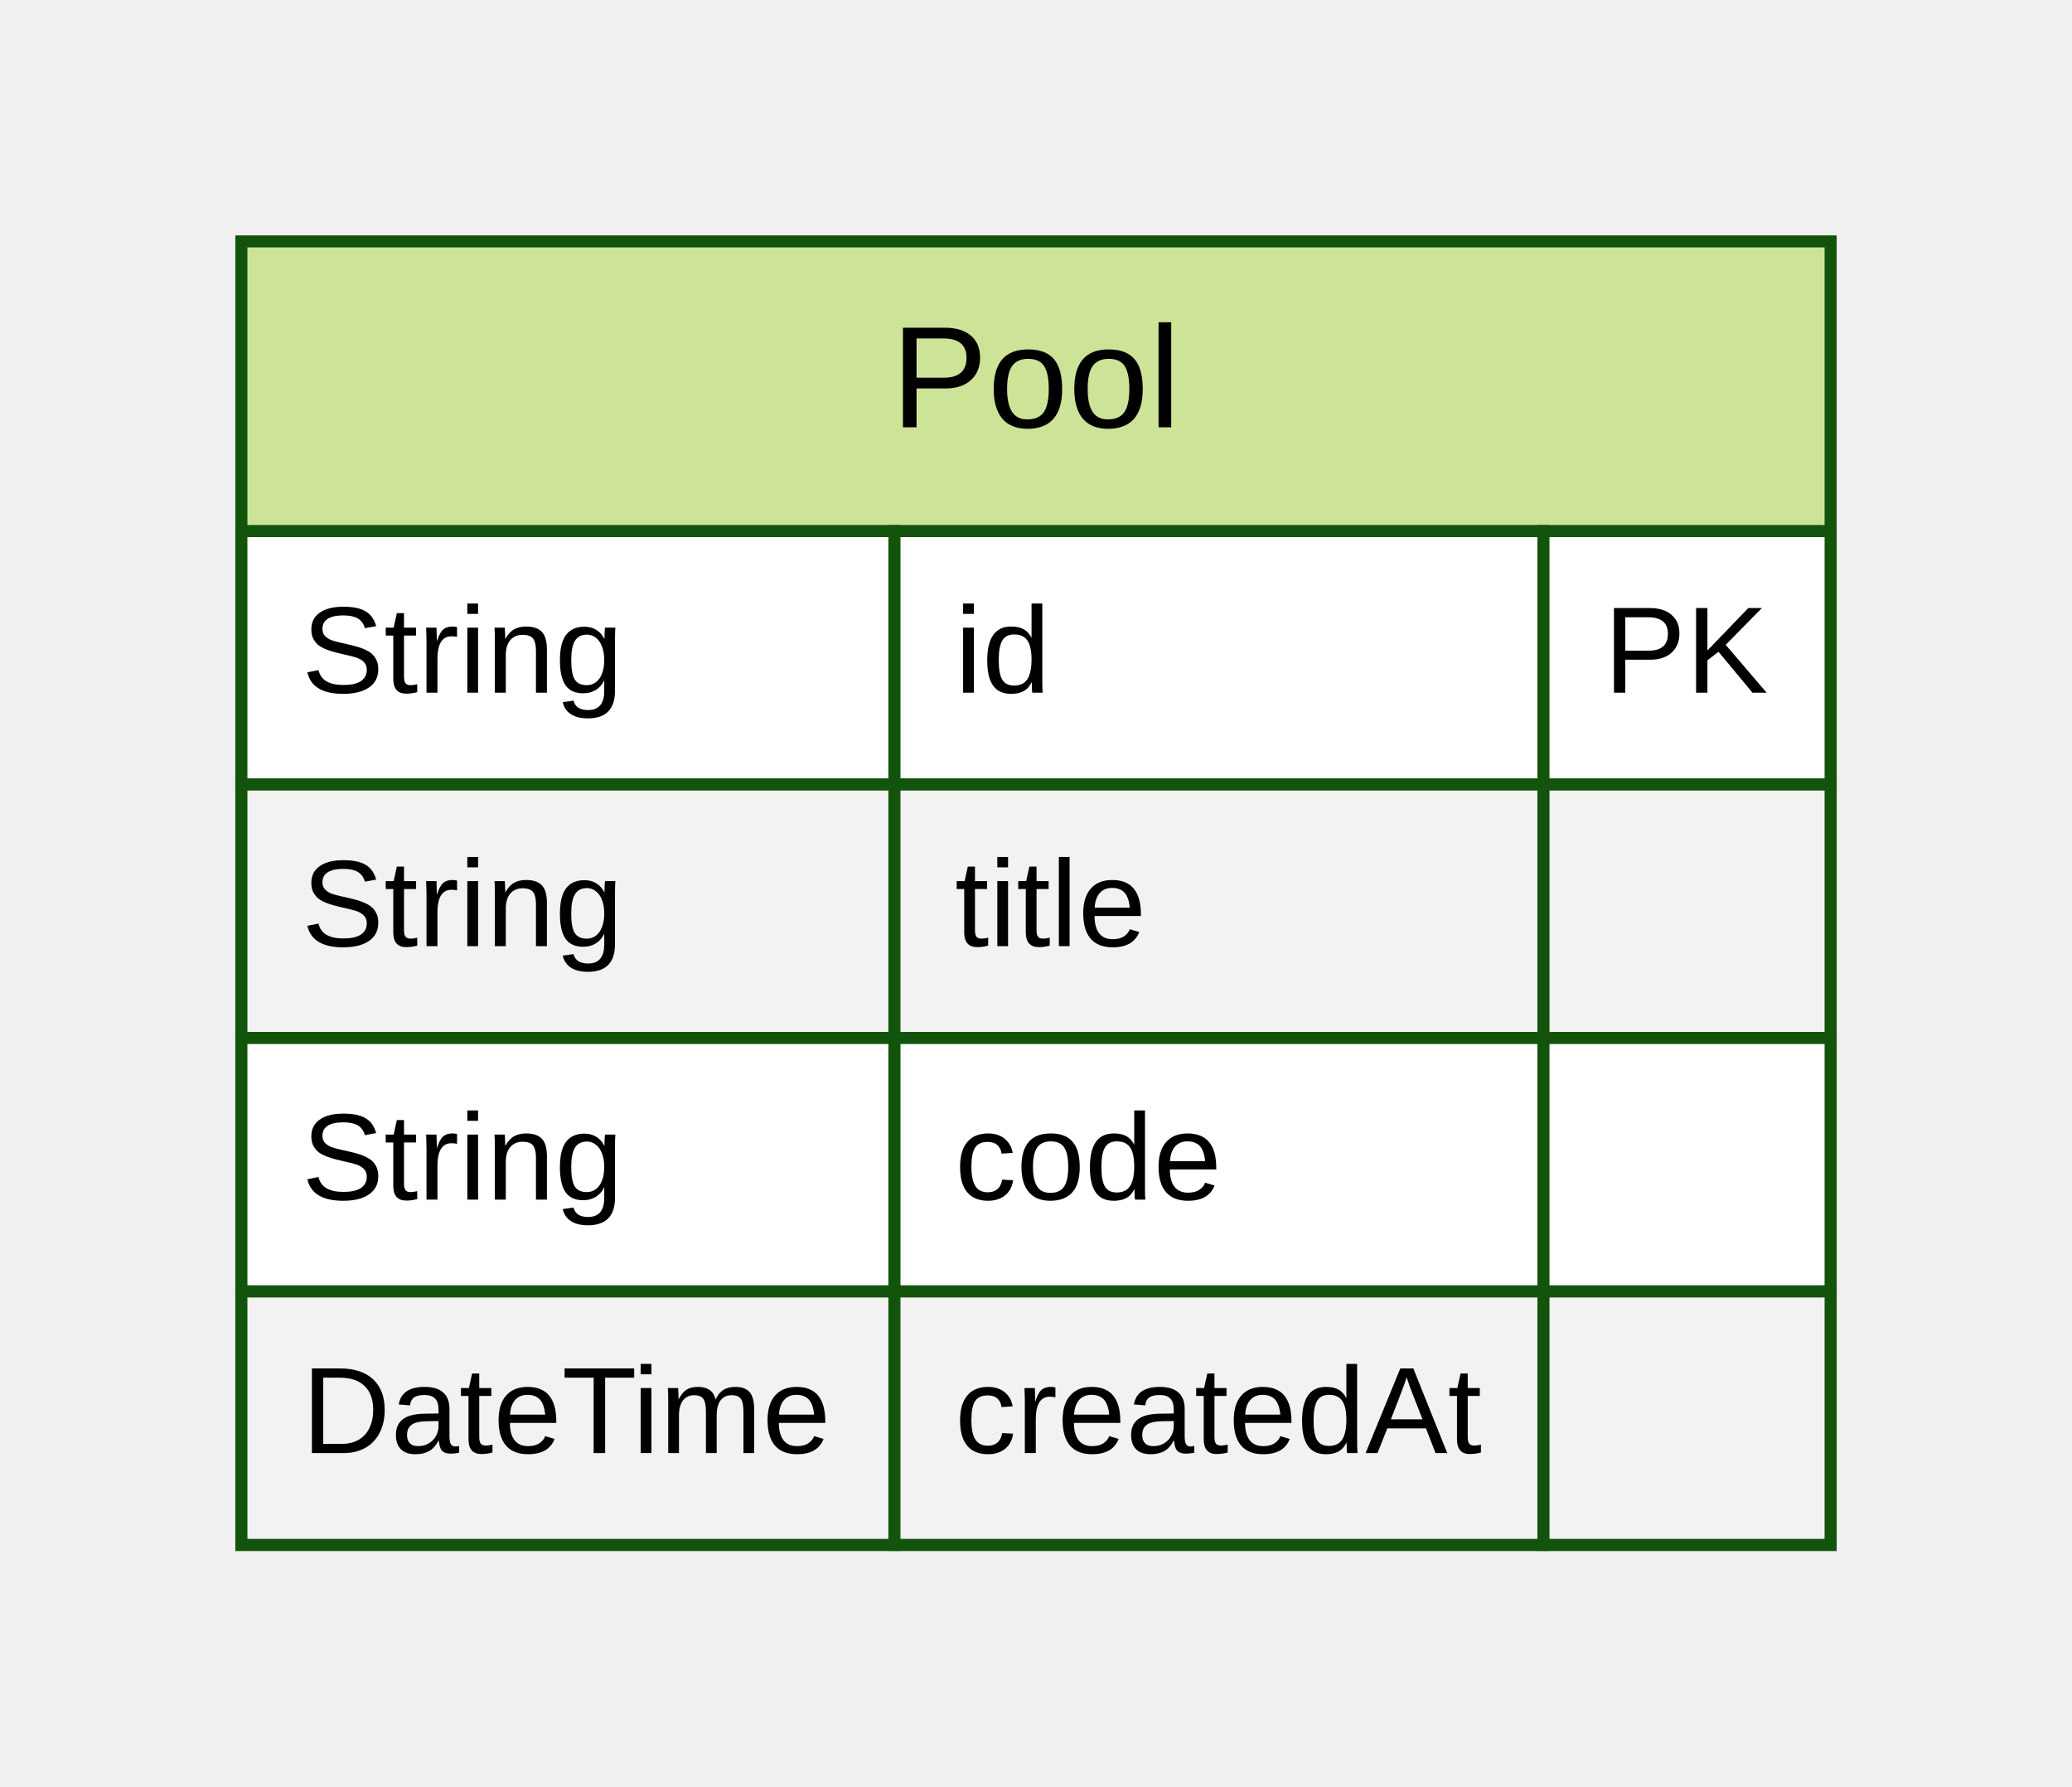
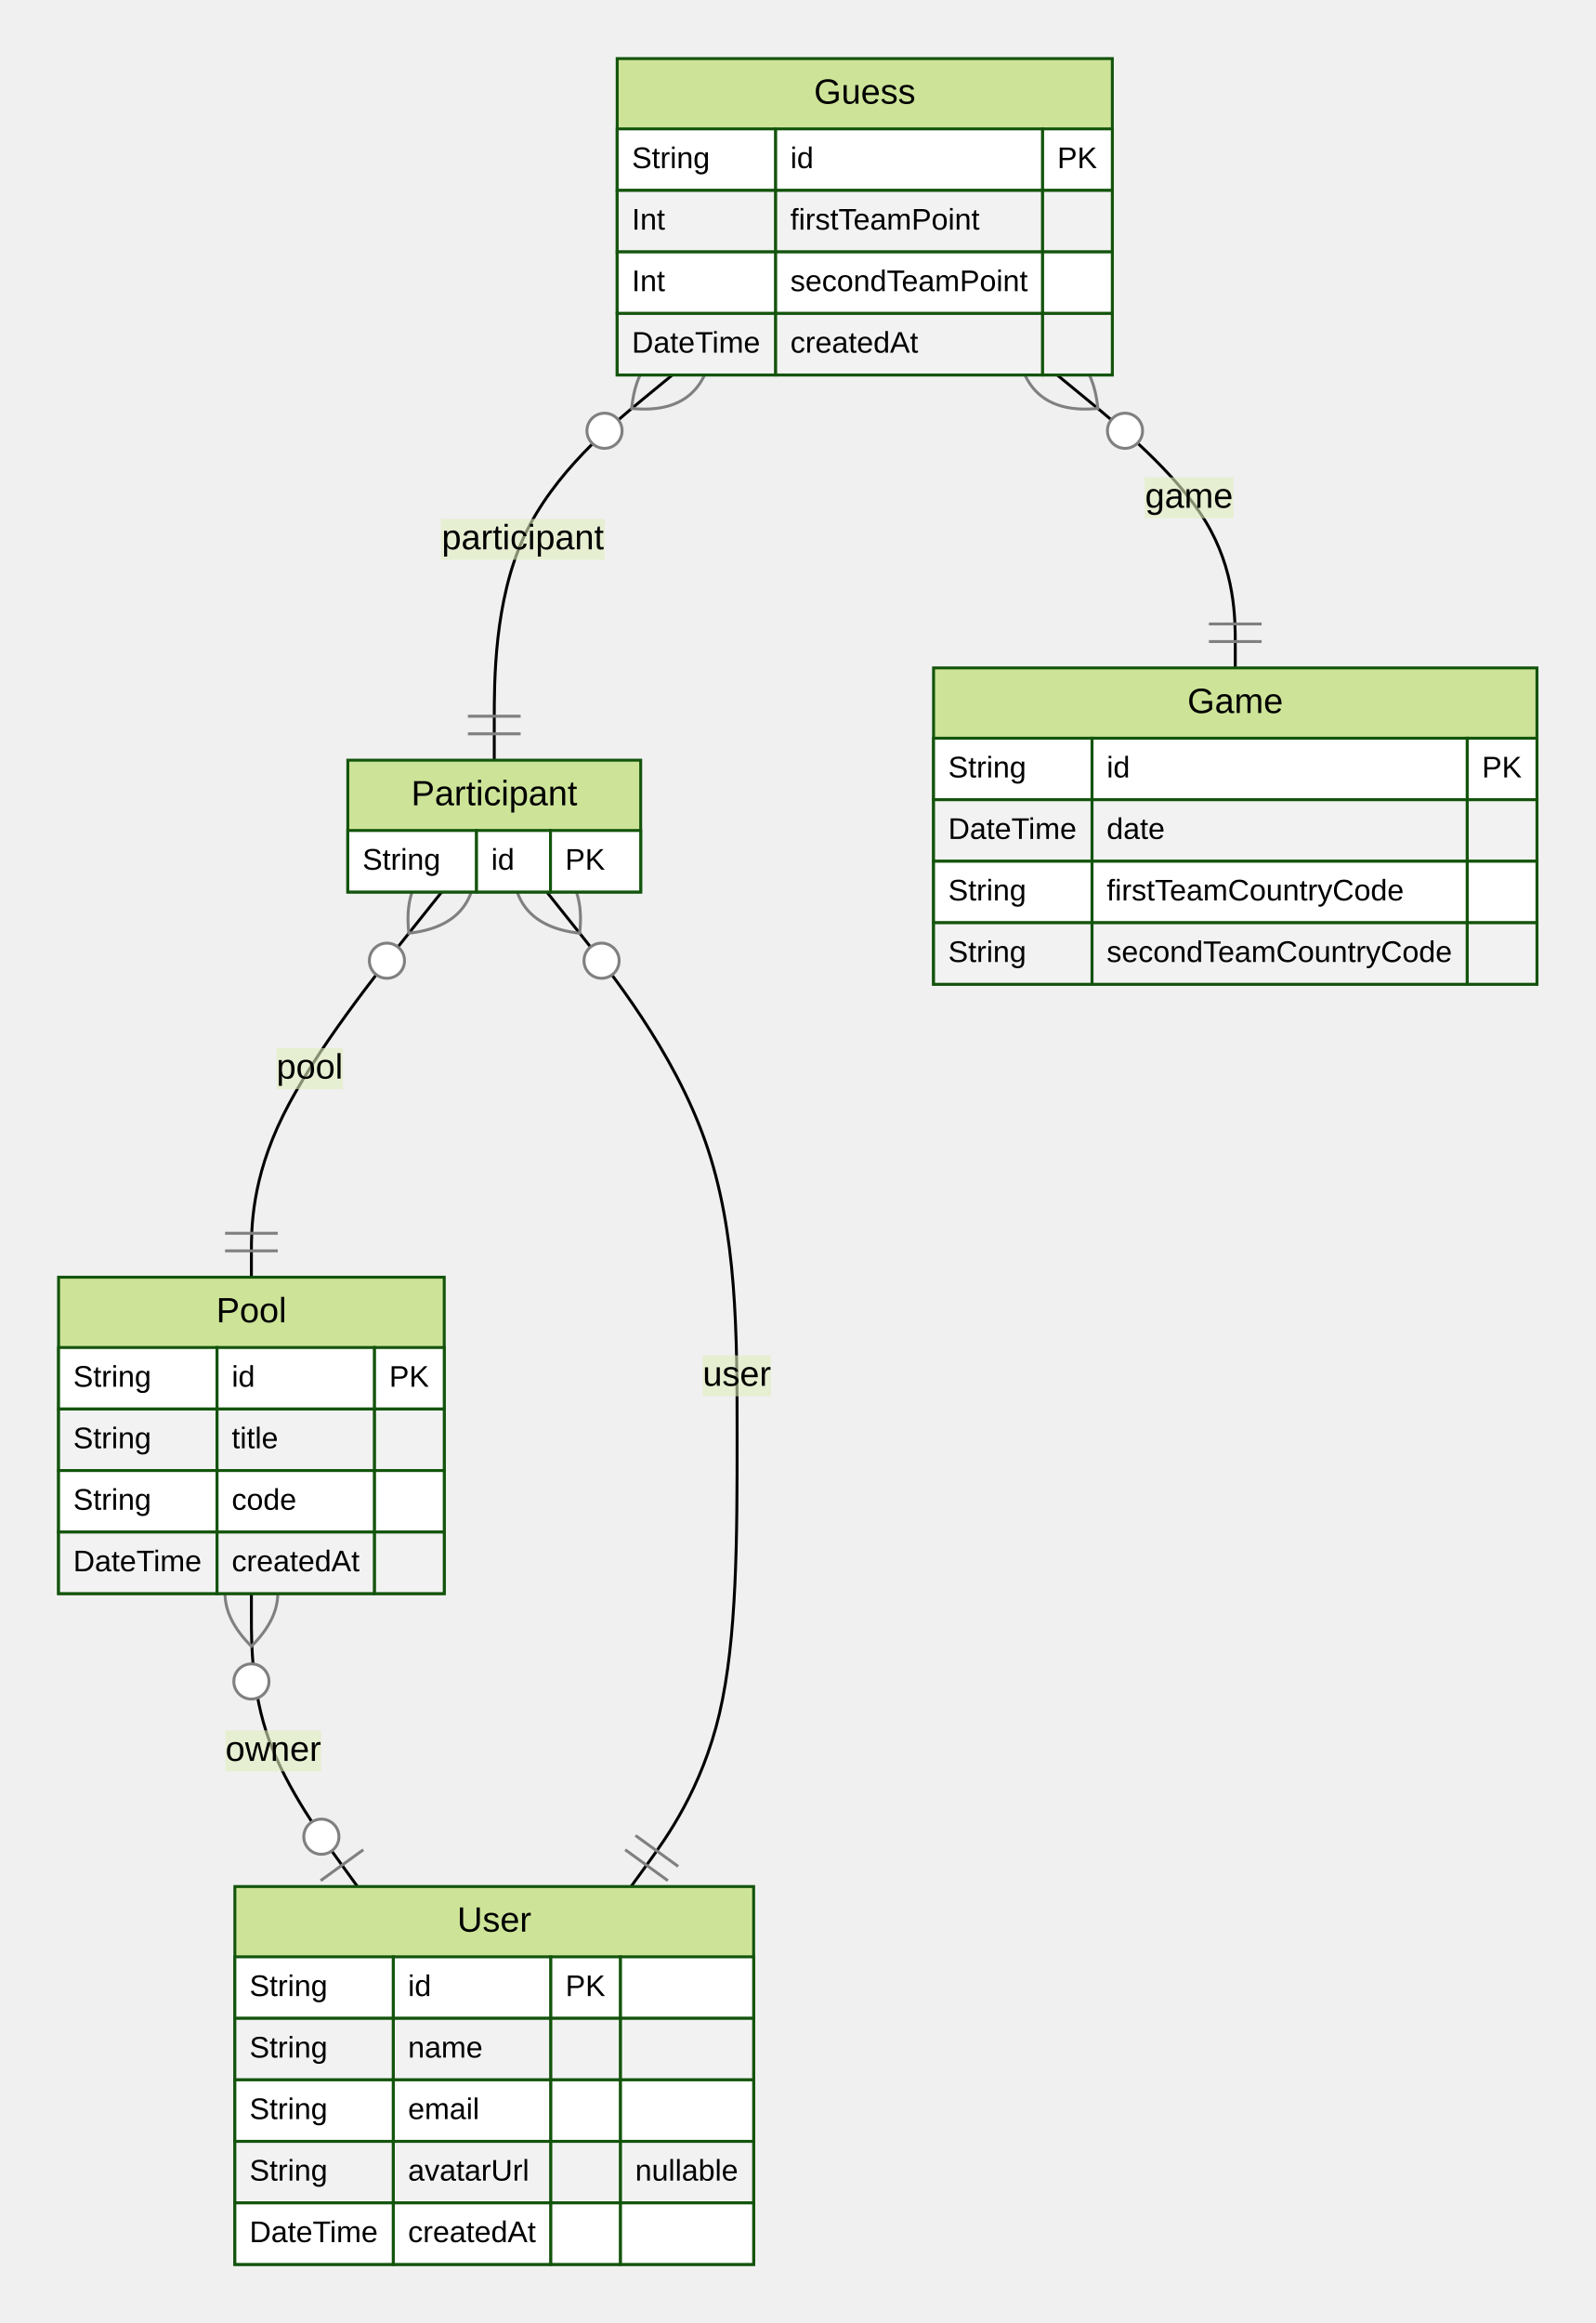
- <svg xmlns="http://www.w3.org/2000/svg" aria-labelledby="chart-title-mermaid-0 chart-desc-mermaid-0" role="img" viewBox="0 0 171.683 148" style="max-width: 171.683px; background-color: white;" width="100%" id="mermaid-0">
+ <svg xmlns="http://www.w3.org/2000/svg" aria-labelledby="chart-title-mermaid-0 chart-desc-mermaid-0" role="img" viewBox="0 0 544.791 793" style="max-width: 544.791px; background-color: white;" width="100%" id="mermaid-0">
  <style>#mermaid-0 {font-family:"trebuchet ms",verdana,arial,sans-serif;font-size:16px;fill:#000000;}#mermaid-0 .error-icon{fill:#552222;}#mermaid-0 .error-text{fill:#552222;stroke:#552222;}#mermaid-0 .edge-thickness-normal{stroke-width:2px;}#mermaid-0 .edge-thickness-thick{stroke-width:3.5px;}#mermaid-0 .edge-pattern-solid{stroke-dasharray:0;}#mermaid-0 .edge-pattern-dashed{stroke-dasharray:3;}#mermaid-0 .edge-pattern-dotted{stroke-dasharray:2;}#mermaid-0 .marker{fill:#000000;stroke:#000000;}#mermaid-0 .marker.cross{stroke:#000000;}#mermaid-0 svg{font-family:"trebuchet ms",verdana,arial,sans-serif;font-size:16px;}#mermaid-0 .entityBox{fill:#cde498;stroke:#13540c;}#mermaid-0 .attributeBoxOdd{fill:#ffffff;stroke:#13540c;}#mermaid-0 .attributeBoxEven{fill:#f2f2f2;stroke:#13540c;}#mermaid-0 .relationshipLabelBox{fill:hsl(78.158, 58.462%, 84.51%);opacity:0.7;background-color:hsl(78.158, 58.462%, 84.51%);}#mermaid-0 .relationshipLabelBox rect{opacity:0.5;}#mermaid-0 .relationshipLine{stroke:#000000;}#mermaid-0 :root{--mermaid-font-family:"trebuchet ms",verdana,arial,sans-serif;}</style>
  <g />
  <defs>
    <marker orient="auto" markerHeight="18" markerWidth="18" refY="9" refX="0" id="ONLY_ONE_START">
      <path d="M9,0 L9,18 M15,0 L15,18" fill="none" stroke="gray" />
    </marker>
  </defs>
  <defs>
    <marker orient="auto" markerHeight="18" markerWidth="18" refY="9" refX="18" id="ONLY_ONE_END">
      <path d="M3,0 L3,18 M9,0 L9,18" fill="none" stroke="gray" />
    </marker>
  </defs>
  <defs>
    <marker orient="auto" markerHeight="18" markerWidth="30" refY="9" refX="0" id="ZERO_OR_ONE_START">
      <circle r="6" cy="9" cx="21" fill="white" stroke="gray" />
      <path d="M9,0 L9,18" fill="none" stroke="gray" />
    </marker>
  </defs>
  <defs>
    <marker orient="auto" markerHeight="18" markerWidth="30" refY="9" refX="30" id="ZERO_OR_ONE_END">
      <circle r="6" cy="9" cx="9" fill="white" stroke="gray" />
      <path d="M21,0 L21,18" fill="none" stroke="gray" />
    </marker>
  </defs>
  <defs>
    <marker orient="auto" markerHeight="36" markerWidth="45" refY="18" refX="18" id="ONE_OR_MORE_START">
      <path d="M0,18 Q 18,0 36,18 Q 18,36 0,18 M42,9 L42,27" fill="none" stroke="gray" />
    </marker>
  </defs>
  <defs>
    <marker orient="auto" markerHeight="36" markerWidth="45" refY="18" refX="27" id="ONE_OR_MORE_END">
      <path d="M3,9 L3,27 M9,18 Q27,0 45,18 Q27,36 9,18" fill="none" stroke="gray" />
    </marker>
  </defs>
  <defs>
    <marker orient="auto" markerHeight="36" markerWidth="57" refY="18" refX="18" id="ZERO_OR_MORE_START">
      <circle r="6" cy="18" cx="48" fill="white" stroke="gray" />
      <path d="M0,18 Q18,0 36,18 Q18,36 0,18" fill="none" stroke="gray" />
    </marker>
  </defs>
  <defs>
    <marker orient="auto" markerHeight="36" markerWidth="57" refY="18" refX="39" id="ZERO_OR_MORE_END">
      <circle r="6" cy="18" cx="9" fill="white" stroke="gray" />
      <path d="M21,18 Q39,0 57,18 Q39,36 21,18" fill="none" stroke="gray" />
    </marker>
  </defs>
-   <g transform="translate(20,20 )" id="Pool">
+   <path marker-start="url(#ZERO_OR_MORE_START)" marker-end="url(#ZERO_OR_ONE_END)" fill="none" stroke="gray" d="M85.841,544L85.841,552.333C85.841,560.667,85.841,577.333,91.876,594C97.911,610.667,109.981,627.333,116.016,635.667L122.051,644" class="er relationshipLine" />
+   <path marker-start="url(#ZERO_OR_MORE_START)" marker-end="url(#ONLY_ONE_END)" fill="none" stroke="gray" d="M186.702,304.5L197.532,318.083C208.362,331.667,230.023,358.833,240.853,389.75C251.683,420.667,251.683,455.333,251.683,490C251.683,524.667,251.683,559.333,245.648,585C239.613,610.667,227.543,627.333,221.508,635.667L215.473,644" class="er relationshipLine" />
+   <path marker-start="url(#ZERO_OR_MORE_START)" marker-end="url(#ONLY_ONE_END)" fill="none" stroke="gray" d="M150.823,304.5L139.992,318.083C129.162,331.667,107.502,358.833,96.672,380.75C85.841,402.667,85.841,419.333,85.841,427.667L85.841,436" class="er relationshipLine" />
+   <path marker-start="url(#ZERO_OR_MORE_START)" marker-end="url(#ONLY_ONE_END)" fill="none" stroke="gray" d="M229.583,128L219.446,136.333C209.309,144.667,189.036,161.333,178.899,183.25C168.762,205.167,168.762,232.333,168.762,245.917L168.762,259.5" class="er relationshipLine" />
+   <path marker-start="url(#ZERO_OR_MORE_START)" marker-end="url(#ONLY_ONE_END)" fill="none" stroke="gray" d="M360.956,128L371.093,136.333C381.23,144.667,401.503,161.333,411.64,178C421.777,194.667,421.777,211.333,421.777,219.667L421.777,228" class="er relationshipLine" />
+   <g transform="translate(20,436 )" id="Pool">
    <rect height="108" width="131.683" y="0" x="0" stroke="gray" fill-opacity="100%" fill="honeydew" class="er entityBox" />
    <text transform="translate(65.84149,12)" style="font-family: &quot;trebuchet ms&quot;, verdana, arial, sans-serif;; font-size: 12px" text-anchor="middle" dominant-baseline="middle" y="0" x="0" id="entity-Pool" class="er entityLabel">Pool</text>
    <rect height="21" width="54.113" y="24" x="0" stroke="gray" fill-opacity="100%" fill="honeydew" class="er attributeBoxOdd" />
    <text transform="translate(5,34.5)" style="font-family: &quot;trebuchet ms&quot;, verdana, arial, sans-serif;; font-size: 10.2px" text-anchor="left" dominant-baseline="middle" y="0" x="0" id="entity-Pool-attr-1-type" class="er entityLabel">String</text>
    <rect height="21" width="53.775" y="24" x="54.113" stroke="gray" fill-opacity="100%" fill="honeydew" class="er attributeBoxOdd" />
    <text transform="translate(59.11313,34.5)" style="font-family: &quot;trebuchet ms&quot;, verdana, arial, sans-serif;; font-size: 10.2px" text-anchor="left" dominant-baseline="middle" y="0" x="0" id="entity-Pool-attr-1-name" class="er entityLabel">id</text>
    <rect height="21" width="23.795" y="24" x="107.888" stroke="gray" fill-opacity="100%" fill="honeydew" class="er attributeBoxOdd" />
    <text transform="translate(112.888,34.5)" style="font-family: &quot;trebuchet ms&quot;, verdana, arial, sans-serif;; font-size: 10.2px" text-anchor="left" dominant-baseline="middle" y="0" x="0" id="entity-Pool-attr-1-key" class="er entityLabel">PK</text>
    <rect height="21" width="54.113" y="45" x="0" stroke="gray" fill-opacity="100%" fill="honeydew" class="er attributeBoxEven" />
    <text transform="translate(5,55.5)" style="font-family: &quot;trebuchet ms&quot;, verdana, arial, sans-serif;; font-size: 10.2px" text-anchor="left" dominant-baseline="middle" y="0" x="0" id="entity-Pool-attr-2-type" class="er entityLabel">String</text>
    <rect height="21" width="53.775" y="45" x="54.113" stroke="gray" fill-opacity="100%" fill="honeydew" class="er attributeBoxEven" />
    <text transform="translate(59.11313,55.5)" style="font-family: &quot;trebuchet ms&quot;, verdana, arial, sans-serif;; font-size: 10.2px" text-anchor="left" dominant-baseline="middle" y="0" x="0" id="entity-Pool-attr-2-name" class="er entityLabel">title</text>
    <rect height="21" width="23.795" y="45" x="107.888" stroke="gray" fill-opacity="100%" fill="honeydew" class="er attributeBoxEven" />
    <text transform="translate(112.888,55.5)" style="font-family: &quot;trebuchet ms&quot;, verdana, arial, sans-serif;; font-size: 10.2px" text-anchor="left" dominant-baseline="middle" y="0" x="0" id="entity-Pool-attr-2-key" class="er entityLabel" />
    <rect height="21" width="54.113" y="66" x="0" stroke="gray" fill-opacity="100%" fill="honeydew" class="er attributeBoxOdd" />
    <text transform="translate(5,76.5)" style="font-family: &quot;trebuchet ms&quot;, verdana, arial, sans-serif;; font-size: 10.2px" text-anchor="left" dominant-baseline="middle" y="0" x="0" id="entity-Pool-attr-3-type" class="er entityLabel">String</text>
    <rect height="21" width="53.775" y="66" x="54.113" stroke="gray" fill-opacity="100%" fill="honeydew" class="er attributeBoxOdd" />
    <text transform="translate(59.11313,76.5)" style="font-family: &quot;trebuchet ms&quot;, verdana, arial, sans-serif;; font-size: 10.2px" text-anchor="left" dominant-baseline="middle" y="0" x="0" id="entity-Pool-attr-3-name" class="er entityLabel">code</text>
    <rect height="21" width="23.795" y="66" x="107.888" stroke="gray" fill-opacity="100%" fill="honeydew" class="er attributeBoxOdd" />
    <text transform="translate(112.888,76.5)" style="font-family: &quot;trebuchet ms&quot;, verdana, arial, sans-serif;; font-size: 10.2px" text-anchor="left" dominant-baseline="middle" y="0" x="0" id="entity-Pool-attr-3-key" class="er entityLabel" />
    <rect height="21" width="54.113" y="87" x="0" stroke="gray" fill-opacity="100%" fill="honeydew" class="er attributeBoxEven" />
    <text transform="translate(5,97.5)" style="font-family: &quot;trebuchet ms&quot;, verdana, arial, sans-serif;; font-size: 10.2px" text-anchor="left" dominant-baseline="middle" y="0" x="0" id="entity-Pool-attr-4-type" class="er entityLabel">DateTime</text>
    <rect height="21" width="53.775" y="87" x="54.113" stroke="gray" fill-opacity="100%" fill="honeydew" class="er attributeBoxEven" />
    <text transform="translate(59.11313,97.5)" style="font-family: &quot;trebuchet ms&quot;, verdana, arial, sans-serif;; font-size: 10.2px" text-anchor="left" dominant-baseline="middle" y="0" x="0" id="entity-Pool-attr-4-name" class="er entityLabel">createdAt</text>
    <rect height="21" width="23.795" y="87" x="107.888" stroke="gray" fill-opacity="100%" fill="honeydew" class="er attributeBoxEven" />
    <text transform="translate(112.888,97.5)" style="font-family: &quot;trebuchet ms&quot;, verdana, arial, sans-serif;; font-size: 10.2px" text-anchor="left" dominant-baseline="middle" y="0" x="0" id="entity-Pool-attr-4-key" class="er entityLabel" />
  </g>
+   <g transform="translate(118.7622,259.5 )" id="Participant">
+     <rect height="45" width="100" y="0" x="0" stroke="gray" fill-opacity="100%" fill="honeydew" class="er entityBox" />
+     <text transform="translate(50,12)" style="font-family: &quot;trebuchet ms&quot;, verdana, arial, sans-serif;; font-size: 12px" text-anchor="middle" dominant-baseline="middle" y="0" x="0" id="entity-Participant" class="er entityLabel">Participant</text>
+     <rect height="21" width="43.945" y="24" x="0" stroke="gray" fill-opacity="100%" fill="honeydew" class="er attributeBoxOdd" />
+     <text transform="translate(5,34.5)" style="font-family: &quot;trebuchet ms&quot;, verdana, arial, sans-serif;; font-size: 10.2px" text-anchor="left" dominant-baseline="middle" y="0" x="0" id="entity-Participant-attr-1-type" class="er entityLabel">String</text>
+     <rect height="21" width="25.262" y="24" x="43.945" stroke="gray" fill-opacity="100%" fill="honeydew" class="er attributeBoxOdd" />
+     <text transform="translate(48.94526,34.5)" style="font-family: &quot;trebuchet ms&quot;, verdana, arial, sans-serif;; font-size: 10.2px" text-anchor="left" dominant-baseline="middle" y="0" x="0" id="entity-Participant-attr-1-name" class="er entityLabel">id</text>
+     <rect height="21" width="30.793" y="24" x="69.207" stroke="gray" fill-opacity="100%" fill="honeydew" class="er attributeBoxOdd" />
+     <text transform="translate(74.20681,34.5)" style="font-family: &quot;trebuchet ms&quot;, verdana, arial, sans-serif;; font-size: 10.2px" text-anchor="left" dominant-baseline="middle" y="0" x="0" id="entity-Participant-attr-1-key" class="er entityLabel">PK</text>
+   </g>
+   <g transform="translate(80.19414,644 )" id="User">
+     <rect height="129" width="177.136" y="0" x="0" stroke="gray" fill-opacity="100%" fill="honeydew" class="er entityBox" />
+     <text transform="translate(88.5681,12)" style="font-family: &quot;trebuchet ms&quot;, verdana, arial, sans-serif;; font-size: 12px" text-anchor="middle" dominant-baseline="middle" y="0" x="0" id="entity-User" class="er entityLabel">User</text>
+     <rect height="21" width="54.113" y="24" x="0" stroke="gray" fill-opacity="100%" fill="honeydew" class="er attributeBoxOdd" />
+     <text transform="translate(5,34.5)" style="font-family: &quot;trebuchet ms&quot;, verdana, arial, sans-serif;; font-size: 10.2px" text-anchor="left" dominant-baseline="middle" y="0" x="0" id="entity-User-attr-1-type" class="er entityLabel">String</text>
+     <rect height="21" width="53.775" y="24" x="54.113" stroke="gray" fill-opacity="100%" fill="honeydew" class="er attributeBoxOdd" />
+     <text transform="translate(59.11313,34.5)" style="font-family: &quot;trebuchet ms&quot;, verdana, arial, sans-serif;; font-size: 10.2px" text-anchor="left" dominant-baseline="middle" y="0" x="0" id="entity-User-attr-1-name" class="er entityLabel">id</text>
+     <rect height="21" width="23.795" y="24" x="107.888" stroke="gray" fill-opacity="100%" fill="honeydew" class="er attributeBoxOdd" />
+     <text transform="translate(112.888,34.5)" style="font-family: &quot;trebuchet ms&quot;, verdana, arial, sans-serif;; font-size: 10.2px" text-anchor="left" dominant-baseline="middle" y="0" x="0" id="entity-User-attr-1-key" class="er entityLabel">PK</text>
+     <rect height="21" width="45.453" y="24" x="131.683" stroke="gray" fill-opacity="100%" fill="honeydew" class="er attributeBoxOdd" />
+     <text transform="translate(136.683,34.5)" style="font-family: &quot;trebuchet ms&quot;, verdana, arial, sans-serif;; font-size: 10.2px" text-anchor="left" dominant-baseline="middle" y="0" x="0" id="entity-User-attr-1-comment" class="er entityLabel" />
+     <rect height="21" width="54.113" y="45" x="0" stroke="gray" fill-opacity="100%" fill="honeydew" class="er attributeBoxEven" />
+     <text transform="translate(5,55.5)" style="font-family: &quot;trebuchet ms&quot;, verdana, arial, sans-serif;; font-size: 10.2px" text-anchor="left" dominant-baseline="middle" y="0" x="0" id="entity-User-attr-2-type" class="er entityLabel">String</text>
+     <rect height="21" width="53.775" y="45" x="54.113" stroke="gray" fill-opacity="100%" fill="honeydew" class="er attributeBoxEven" />
+     <text transform="translate(59.11313,55.5)" style="font-family: &quot;trebuchet ms&quot;, verdana, arial, sans-serif;; font-size: 10.2px" text-anchor="left" dominant-baseline="middle" y="0" x="0" id="entity-User-attr-2-name" class="er entityLabel">name</text>
+     <rect height="21" width="23.795" y="45" x="107.888" stroke="gray" fill-opacity="100%" fill="honeydew" class="er attributeBoxEven" />
+     <text transform="translate(112.888,55.5)" style="font-family: &quot;trebuchet ms&quot;, verdana, arial, sans-serif;; font-size: 10.2px" text-anchor="left" dominant-baseline="middle" y="0" x="0" id="entity-User-attr-2-key" class="er entityLabel" />
+     <rect height="21" width="45.453" y="45" x="131.683" stroke="gray" fill-opacity="100%" fill="honeydew" class="er attributeBoxEven" />
+     <text transform="translate(136.683,55.5)" style="font-family: &quot;trebuchet ms&quot;, verdana, arial, sans-serif;; font-size: 10.2px" text-anchor="left" dominant-baseline="middle" y="0" x="0" id="entity-User-attr-2-comment" class="er entityLabel" />
+     <rect height="21" width="54.113" y="66" x="0" stroke="gray" fill-opacity="100%" fill="honeydew" class="er attributeBoxOdd" />
+     <text transform="translate(5,76.5)" style="font-family: &quot;trebuchet ms&quot;, verdana, arial, sans-serif;; font-size: 10.2px" text-anchor="left" dominant-baseline="middle" y="0" x="0" id="entity-User-attr-3-type" class="er entityLabel">String</text>
+     <rect height="21" width="53.775" y="66" x="54.113" stroke="gray" fill-opacity="100%" fill="honeydew" class="er attributeBoxOdd" />
+     <text transform="translate(59.11313,76.5)" style="font-family: &quot;trebuchet ms&quot;, verdana, arial, sans-serif;; font-size: 10.2px" text-anchor="left" dominant-baseline="middle" y="0" x="0" id="entity-User-attr-3-name" class="er entityLabel">email</text>
+     <rect height="21" width="23.795" y="66" x="107.888" stroke="gray" fill-opacity="100%" fill="honeydew" class="er attributeBoxOdd" />
+     <text transform="translate(112.888,76.5)" style="font-family: &quot;trebuchet ms&quot;, verdana, arial, sans-serif;; font-size: 10.2px" text-anchor="left" dominant-baseline="middle" y="0" x="0" id="entity-User-attr-3-key" class="er entityLabel" />
+     <rect height="21" width="45.453" y="66" x="131.683" stroke="gray" fill-opacity="100%" fill="honeydew" class="er attributeBoxOdd" />
+     <text transform="translate(136.683,76.5)" style="font-family: &quot;trebuchet ms&quot;, verdana, arial, sans-serif;; font-size: 10.2px" text-anchor="left" dominant-baseline="middle" y="0" x="0" id="entity-User-attr-3-comment" class="er entityLabel" />
+     <rect height="21" width="54.113" y="87" x="0" stroke="gray" fill-opacity="100%" fill="honeydew" class="er attributeBoxEven" />
+     <text transform="translate(5,97.5)" style="font-family: &quot;trebuchet ms&quot;, verdana, arial, sans-serif;; font-size: 10.2px" text-anchor="left" dominant-baseline="middle" y="0" x="0" id="entity-User-attr-4-type" class="er entityLabel">String</text>
+     <rect height="21" width="53.775" y="87" x="54.113" stroke="gray" fill-opacity="100%" fill="honeydew" class="er attributeBoxEven" />
+     <text transform="translate(59.11313,97.5)" style="font-family: &quot;trebuchet ms&quot;, verdana, arial, sans-serif;; font-size: 10.2px" text-anchor="left" dominant-baseline="middle" y="0" x="0" id="entity-User-attr-4-name" class="er entityLabel">avatarUrl</text>
+     <rect height="21" width="23.795" y="87" x="107.888" stroke="gray" fill-opacity="100%" fill="honeydew" class="er attributeBoxEven" />
+     <text transform="translate(112.888,97.5)" style="font-family: &quot;trebuchet ms&quot;, verdana, arial, sans-serif;; font-size: 10.2px" text-anchor="left" dominant-baseline="middle" y="0" x="0" id="entity-User-attr-4-key" class="er entityLabel" />
+     <rect height="21" width="45.453" y="87" x="131.683" stroke="gray" fill-opacity="100%" fill="honeydew" class="er attributeBoxEven" />
+     <text transform="translate(136.683,97.5)" style="font-family: &quot;trebuchet ms&quot;, verdana, arial, sans-serif;; font-size: 10.2px" text-anchor="left" dominant-baseline="middle" y="0" x="0" id="entity-User-attr-4-comment" class="er entityLabel">nullable</text>
+     <rect height="21" width="54.113" y="108" x="0" stroke="gray" fill-opacity="100%" fill="honeydew" class="er attributeBoxOdd" />
+     <text transform="translate(5,118.5)" style="font-family: &quot;trebuchet ms&quot;, verdana, arial, sans-serif;; font-size: 10.2px" text-anchor="left" dominant-baseline="middle" y="0" x="0" id="entity-User-attr-5-type" class="er entityLabel">DateTime</text>
+     <rect height="21" width="53.775" y="108" x="54.113" stroke="gray" fill-opacity="100%" fill="honeydew" class="er attributeBoxOdd" />
+     <text transform="translate(59.11313,118.5)" style="font-family: &quot;trebuchet ms&quot;, verdana, arial, sans-serif;; font-size: 10.2px" text-anchor="left" dominant-baseline="middle" y="0" x="0" id="entity-User-attr-5-name" class="er entityLabel">createdAt</text>
+     <rect height="21" width="23.795" y="108" x="107.888" stroke="gray" fill-opacity="100%" fill="honeydew" class="er attributeBoxOdd" />
+     <text transform="translate(112.888,118.5)" style="font-family: &quot;trebuchet ms&quot;, verdana, arial, sans-serif;; font-size: 10.2px" text-anchor="left" dominant-baseline="middle" y="0" x="0" id="entity-User-attr-5-key" class="er entityLabel" />
+     <rect height="21" width="45.453" y="108" x="131.683" stroke="gray" fill-opacity="100%" fill="honeydew" class="er attributeBoxOdd" />
+     <text transform="translate(136.683,118.5)" style="font-family: &quot;trebuchet ms&quot;, verdana, arial, sans-serif;; font-size: 10.2px" text-anchor="left" dominant-baseline="middle" y="0" x="0" id="entity-User-attr-5-comment" class="er entityLabel" />
+   </g>
+   <g transform="translate(318.7622,228 )" id="Game">
+     <rect height="108" width="206.029" y="0" x="0" stroke="gray" fill-opacity="100%" fill="honeydew" class="er entityBox" />
+     <text transform="translate(103.0145,12)" style="font-family: &quot;trebuchet ms&quot;, verdana, arial, sans-serif;; font-size: 12px" text-anchor="middle" dominant-baseline="middle" y="0" x="0" id="entity-Game" class="er entityLabel">Game</text>
+     <rect height="21" width="54.113" y="24" x="0" stroke="gray" fill-opacity="100%" fill="honeydew" class="er attributeBoxOdd" />
+     <text transform="translate(5,34.5)" style="font-family: &quot;trebuchet ms&quot;, verdana, arial, sans-serif;; font-size: 10.2px" text-anchor="left" dominant-baseline="middle" y="0" x="0" id="entity-Game-attr-1-type" class="er entityLabel">String</text>
+     <rect height="21" width="128.121" y="24" x="54.113" stroke="gray" fill-opacity="100%" fill="honeydew" class="er attributeBoxOdd" />
+     <text transform="translate(59.11313,34.5)" style="font-family: &quot;trebuchet ms&quot;, verdana, arial, sans-serif;; font-size: 10.2px" text-anchor="left" dominant-baseline="middle" y="0" x="0" id="entity-Game-attr-1-name" class="er entityLabel">id</text>
+     <rect height="21" width="23.795" y="24" x="182.234" stroke="gray" fill-opacity="100%" fill="honeydew" class="er attributeBoxOdd" />
+     <text transform="translate(187.2339,34.5)" style="font-family: &quot;trebuchet ms&quot;, verdana, arial, sans-serif;; font-size: 10.2px" text-anchor="left" dominant-baseline="middle" y="0" x="0" id="entity-Game-attr-1-key" class="er entityLabel">PK</text>
+     <rect height="21" width="54.113" y="45" x="0" stroke="gray" fill-opacity="100%" fill="honeydew" class="er attributeBoxEven" />
+     <text transform="translate(5,55.5)" style="font-family: &quot;trebuchet ms&quot;, verdana, arial, sans-serif;; font-size: 10.2px" text-anchor="left" dominant-baseline="middle" y="0" x="0" id="entity-Game-attr-2-type" class="er entityLabel">DateTime</text>
+     <rect height="21" width="128.121" y="45" x="54.113" stroke="gray" fill-opacity="100%" fill="honeydew" class="er attributeBoxEven" />
+     <text transform="translate(59.11313,55.5)" style="font-family: &quot;trebuchet ms&quot;, verdana, arial, sans-serif;; font-size: 10.2px" text-anchor="left" dominant-baseline="middle" y="0" x="0" id="entity-Game-attr-2-name" class="er entityLabel">date</text>
+     <rect height="21" width="23.795" y="45" x="182.234" stroke="gray" fill-opacity="100%" fill="honeydew" class="er attributeBoxEven" />
+     <text transform="translate(187.2339,55.5)" style="font-family: &quot;trebuchet ms&quot;, verdana, arial, sans-serif;; font-size: 10.2px" text-anchor="left" dominant-baseline="middle" y="0" x="0" id="entity-Game-attr-2-key" class="er entityLabel" />
+     <rect height="21" width="54.113" y="66" x="0" stroke="gray" fill-opacity="100%" fill="honeydew" class="er attributeBoxOdd" />
+     <text transform="translate(5,76.5)" style="font-family: &quot;trebuchet ms&quot;, verdana, arial, sans-serif;; font-size: 10.2px" text-anchor="left" dominant-baseline="middle" y="0" x="0" id="entity-Game-attr-3-type" class="er entityLabel">String</text>
+     <rect height="21" width="128.121" y="66" x="54.113" stroke="gray" fill-opacity="100%" fill="honeydew" class="er attributeBoxOdd" />
+     <text transform="translate(59.11313,76.5)" style="font-family: &quot;trebuchet ms&quot;, verdana, arial, sans-serif;; font-size: 10.2px" text-anchor="left" dominant-baseline="middle" y="0" x="0" id="entity-Game-attr-3-name" class="er entityLabel">firstTeamCountryCode</text>
+     <rect height="21" width="23.795" y="66" x="182.234" stroke="gray" fill-opacity="100%" fill="honeydew" class="er attributeBoxOdd" />
+     <text transform="translate(187.2339,76.5)" style="font-family: &quot;trebuchet ms&quot;, verdana, arial, sans-serif;; font-size: 10.2px" text-anchor="left" dominant-baseline="middle" y="0" x="0" id="entity-Game-attr-3-key" class="er entityLabel" />
+     <rect height="21" width="54.113" y="87" x="0" stroke="gray" fill-opacity="100%" fill="honeydew" class="er attributeBoxEven" />
+     <text transform="translate(5,97.5)" style="font-family: &quot;trebuchet ms&quot;, verdana, arial, sans-serif;; font-size: 10.2px" text-anchor="left" dominant-baseline="middle" y="0" x="0" id="entity-Game-attr-4-type" class="er entityLabel">String</text>
+     <rect height="21" width="128.121" y="87" x="54.113" stroke="gray" fill-opacity="100%" fill="honeydew" class="er attributeBoxEven" />
+     <text transform="translate(59.11313,97.5)" style="font-family: &quot;trebuchet ms&quot;, verdana, arial, sans-serif;; font-size: 10.2px" text-anchor="left" dominant-baseline="middle" y="0" x="0" id="entity-Game-attr-4-name" class="er entityLabel">secondTeamCountryCode</text>
+     <rect height="21" width="23.795" y="87" x="182.234" stroke="gray" fill-opacity="100%" fill="honeydew" class="er attributeBoxEven" />
+     <text transform="translate(187.2339,97.5)" style="font-family: &quot;trebuchet ms&quot;, verdana, arial, sans-serif;; font-size: 10.2px" text-anchor="left" dominant-baseline="middle" y="0" x="0" id="entity-Game-attr-4-key" class="er entityLabel" />
+   </g>
+   <g transform="translate(210.74,20 )" id="Guess">
+     <rect height="108" width="169.059" y="0" x="0" stroke="gray" fill-opacity="100%" fill="honeydew" class="er entityBox" />
+     <text transform="translate(84.52949,12)" style="font-family: &quot;trebuchet ms&quot;, verdana, arial, sans-serif;; font-size: 12px" text-anchor="middle" dominant-baseline="middle" y="0" x="0" id="entity-Guess" class="er entityLabel">Guess</text>
+     <rect height="21" width="54.113" y="24" x="0" stroke="gray" fill-opacity="100%" fill="honeydew" class="er attributeBoxOdd" />
+     <text transform="translate(5,34.5)" style="font-family: &quot;trebuchet ms&quot;, verdana, arial, sans-serif;; font-size: 10.2px" text-anchor="left" dominant-baseline="middle" y="0" x="0" id="entity-Guess-attr-1-type" class="er entityLabel">String</text>
+     <rect height="21" width="91.151" y="24" x="54.113" stroke="gray" fill-opacity="100%" fill="honeydew" class="er attributeBoxOdd" />
+     <text transform="translate(59.11313,34.5)" style="font-family: &quot;trebuchet ms&quot;, verdana, arial, sans-serif;; font-size: 10.2px" text-anchor="left" dominant-baseline="middle" y="0" x="0" id="entity-Guess-attr-1-name" class="er entityLabel">id</text>
+     <rect height="21" width="23.795" y="24" x="145.264" stroke="gray" fill-opacity="100%" fill="honeydew" class="er attributeBoxOdd" />
+     <text transform="translate(150.264,34.5)" style="font-family: &quot;trebuchet ms&quot;, verdana, arial, sans-serif;; font-size: 10.2px" text-anchor="left" dominant-baseline="middle" y="0" x="0" id="entity-Guess-attr-1-key" class="er entityLabel">PK</text>
+     <rect height="21" width="54.113" y="45" x="0" stroke="gray" fill-opacity="100%" fill="honeydew" class="er attributeBoxEven" />
+     <text transform="translate(5,55.5)" style="font-family: &quot;trebuchet ms&quot;, verdana, arial, sans-serif;; font-size: 10.2px" text-anchor="left" dominant-baseline="middle" y="0" x="0" id="entity-Guess-attr-2-type" class="er entityLabel">Int</text>
+     <rect height="21" width="91.151" y="45" x="54.113" stroke="gray" fill-opacity="100%" fill="honeydew" class="er attributeBoxEven" />
+     <text transform="translate(59.11313,55.5)" style="font-family: &quot;trebuchet ms&quot;, verdana, arial, sans-serif;; font-size: 10.2px" text-anchor="left" dominant-baseline="middle" y="0" x="0" id="entity-Guess-attr-2-name" class="er entityLabel">firstTeamPoint</text>
+     <rect height="21" width="23.795" y="45" x="145.264" stroke="gray" fill-opacity="100%" fill="honeydew" class="er attributeBoxEven" />
+     <text transform="translate(150.264,55.5)" style="font-family: &quot;trebuchet ms&quot;, verdana, arial, sans-serif;; font-size: 10.2px" text-anchor="left" dominant-baseline="middle" y="0" x="0" id="entity-Guess-attr-2-key" class="er entityLabel" />
+     <rect height="21" width="54.113" y="66" x="0" stroke="gray" fill-opacity="100%" fill="honeydew" class="er attributeBoxOdd" />
+     <text transform="translate(5,76.5)" style="font-family: &quot;trebuchet ms&quot;, verdana, arial, sans-serif;; font-size: 10.2px" text-anchor="left" dominant-baseline="middle" y="0" x="0" id="entity-Guess-attr-3-type" class="er entityLabel">Int</text>
+     <rect height="21" width="91.151" y="66" x="54.113" stroke="gray" fill-opacity="100%" fill="honeydew" class="er attributeBoxOdd" />
+     <text transform="translate(59.11313,76.5)" style="font-family: &quot;trebuchet ms&quot;, verdana, arial, sans-serif;; font-size: 10.2px" text-anchor="left" dominant-baseline="middle" y="0" x="0" id="entity-Guess-attr-3-name" class="er entityLabel">secondTeamPoint</text>
+     <rect height="21" width="23.795" y="66" x="145.264" stroke="gray" fill-opacity="100%" fill="honeydew" class="er attributeBoxOdd" />
+     <text transform="translate(150.264,76.5)" style="font-family: &quot;trebuchet ms&quot;, verdana, arial, sans-serif;; font-size: 10.2px" text-anchor="left" dominant-baseline="middle" y="0" x="0" id="entity-Guess-attr-3-key" class="er entityLabel" />
+     <rect height="21" width="54.113" y="87" x="0" stroke="gray" fill-opacity="100%" fill="honeydew" class="er attributeBoxEven" />
+     <text transform="translate(5,97.5)" style="font-family: &quot;trebuchet ms&quot;, verdana, arial, sans-serif;; font-size: 10.2px" text-anchor="left" dominant-baseline="middle" y="0" x="0" id="entity-Guess-attr-4-type" class="er entityLabel">DateTime</text>
+     <rect height="21" width="91.151" y="87" x="54.113" stroke="gray" fill-opacity="100%" fill="honeydew" class="er attributeBoxEven" />
+     <text transform="translate(59.11313,97.5)" style="font-family: &quot;trebuchet ms&quot;, verdana, arial, sans-serif;; font-size: 10.2px" text-anchor="left" dominant-baseline="middle" y="0" x="0" id="entity-Guess-attr-4-name" class="er entityLabel">createdAt</text>
+     <rect height="21" width="23.795" y="87" x="145.264" stroke="gray" fill-opacity="100%" fill="honeydew" class="er attributeBoxEven" />
+     <text transform="translate(150.264,97.5)" style="font-family: &quot;trebuchet ms&quot;, verdana, arial, sans-serif;; font-size: 10.2px" text-anchor="left" dominant-baseline="middle" y="0" x="0" id="entity-Guess-attr-4-key" class="er entityLabel" />
+   </g>
+   <rect fill-opacity="85%" fill="white" height="14" width="32.688" y="590.7" x="76.968" class="er relationshipLabelBox" />
+   <text style="font-family: &quot;trebuchet ms&quot;, verdana, arial, sans-serif;; font-size: 12px" dominant-baseline="middle" text-anchor="middle" y="597.7" x="93.312" id="rel1" class="er relationshipLabel">owner</text>
+   <rect fill-opacity="85%" fill="white" height="14" width="23.348" y="462.676" x="239.928" class="er relationshipLabelBox" />
+   <text style="font-family: &quot;trebuchet ms&quot;, verdana, arial, sans-serif;; font-size: 12px" dominant-baseline="middle" text-anchor="middle" y="469.676" x="251.601" id="rel2" class="er relationshipLabel">user</text>
+   <rect fill-opacity="85%" fill="white" height="14" width="22.688" y="357.795" x="94.4" class="er relationshipLabelBox" />
+   <text style="font-family: &quot;trebuchet ms&quot;, verdana, arial, sans-serif;; font-size: 12px" dominant-baseline="middle" text-anchor="middle" y="364.795" x="105.744" id="rel3" class="er relationshipLabel">pool</text>
+   <rect fill-opacity="85%" fill="white" height="14" width="56.031" y="177.114" x="150.49" class="er relationshipLabelBox" />
+   <text style="font-family: &quot;trebuchet ms&quot;, verdana, arial, sans-serif;; font-size: 12px" dominant-baseline="middle" text-anchor="middle" y="184.114" x="178.506" id="rel4" class="er relationshipLabel">participant</text>
+   <rect fill-opacity="85%" fill="white" height="14" width="30.344" y="162.93" x="390.825" class="er relationshipLabelBox" />
+   <text style="font-family: &quot;trebuchet ms&quot;, verdana, arial, sans-serif;; font-size: 12px" dominant-baseline="middle" text-anchor="middle" y="169.93" x="405.997" id="rel5" class="er relationshipLabel">game</text>
</svg>
